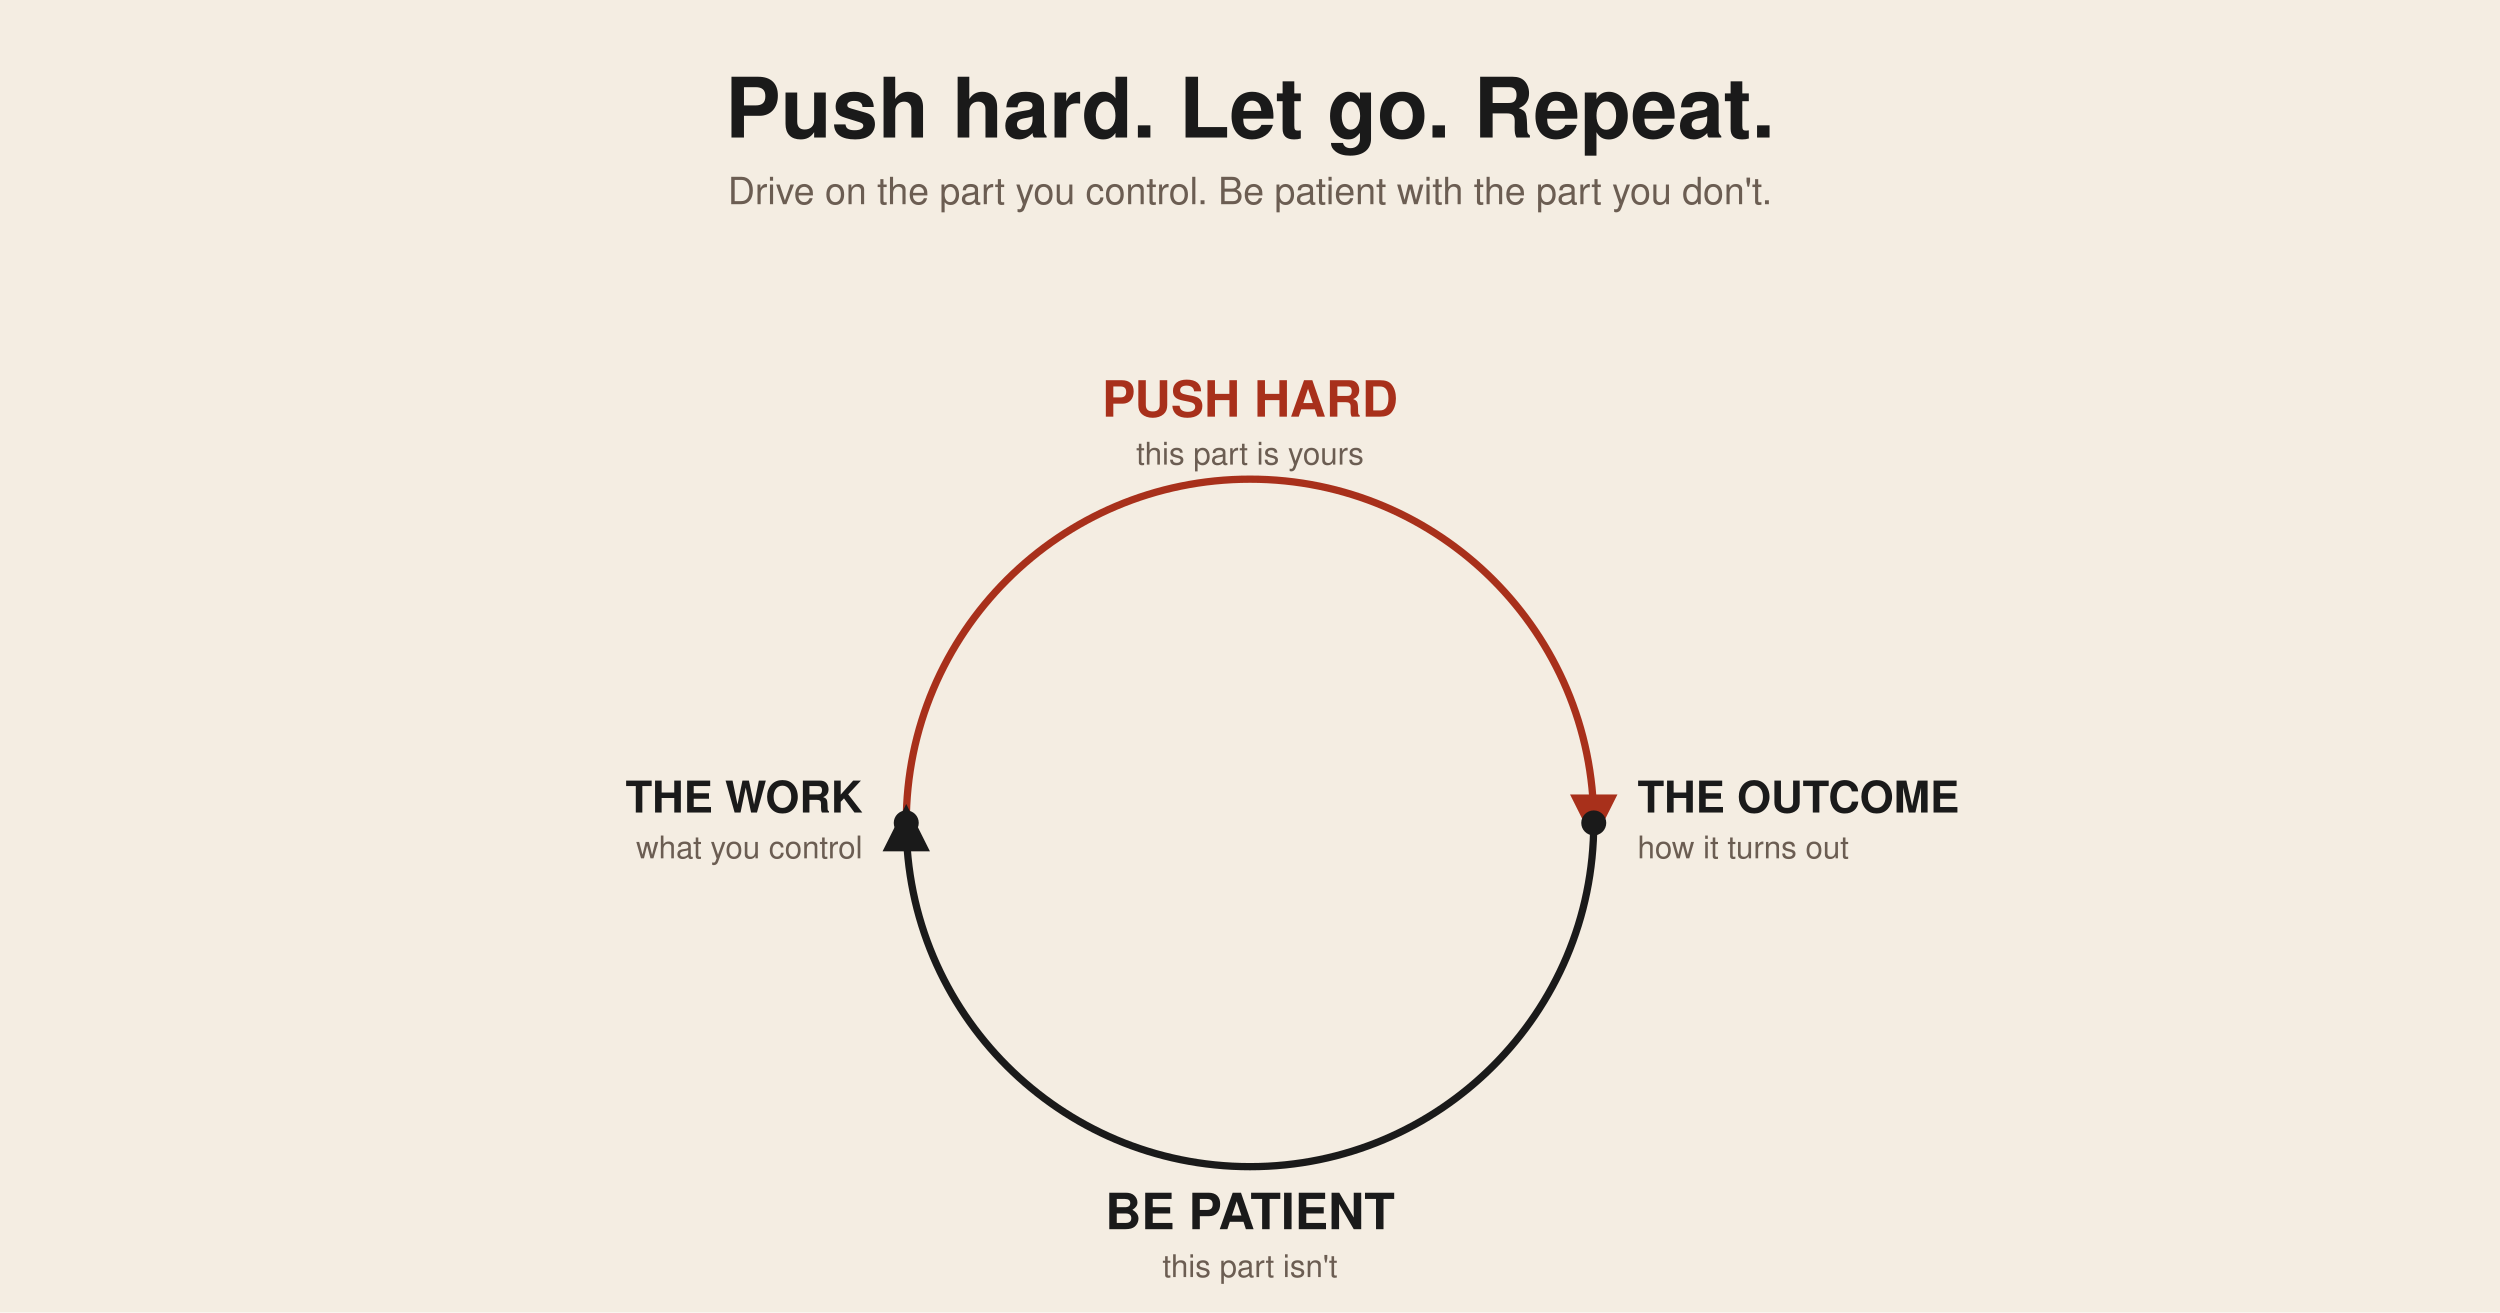
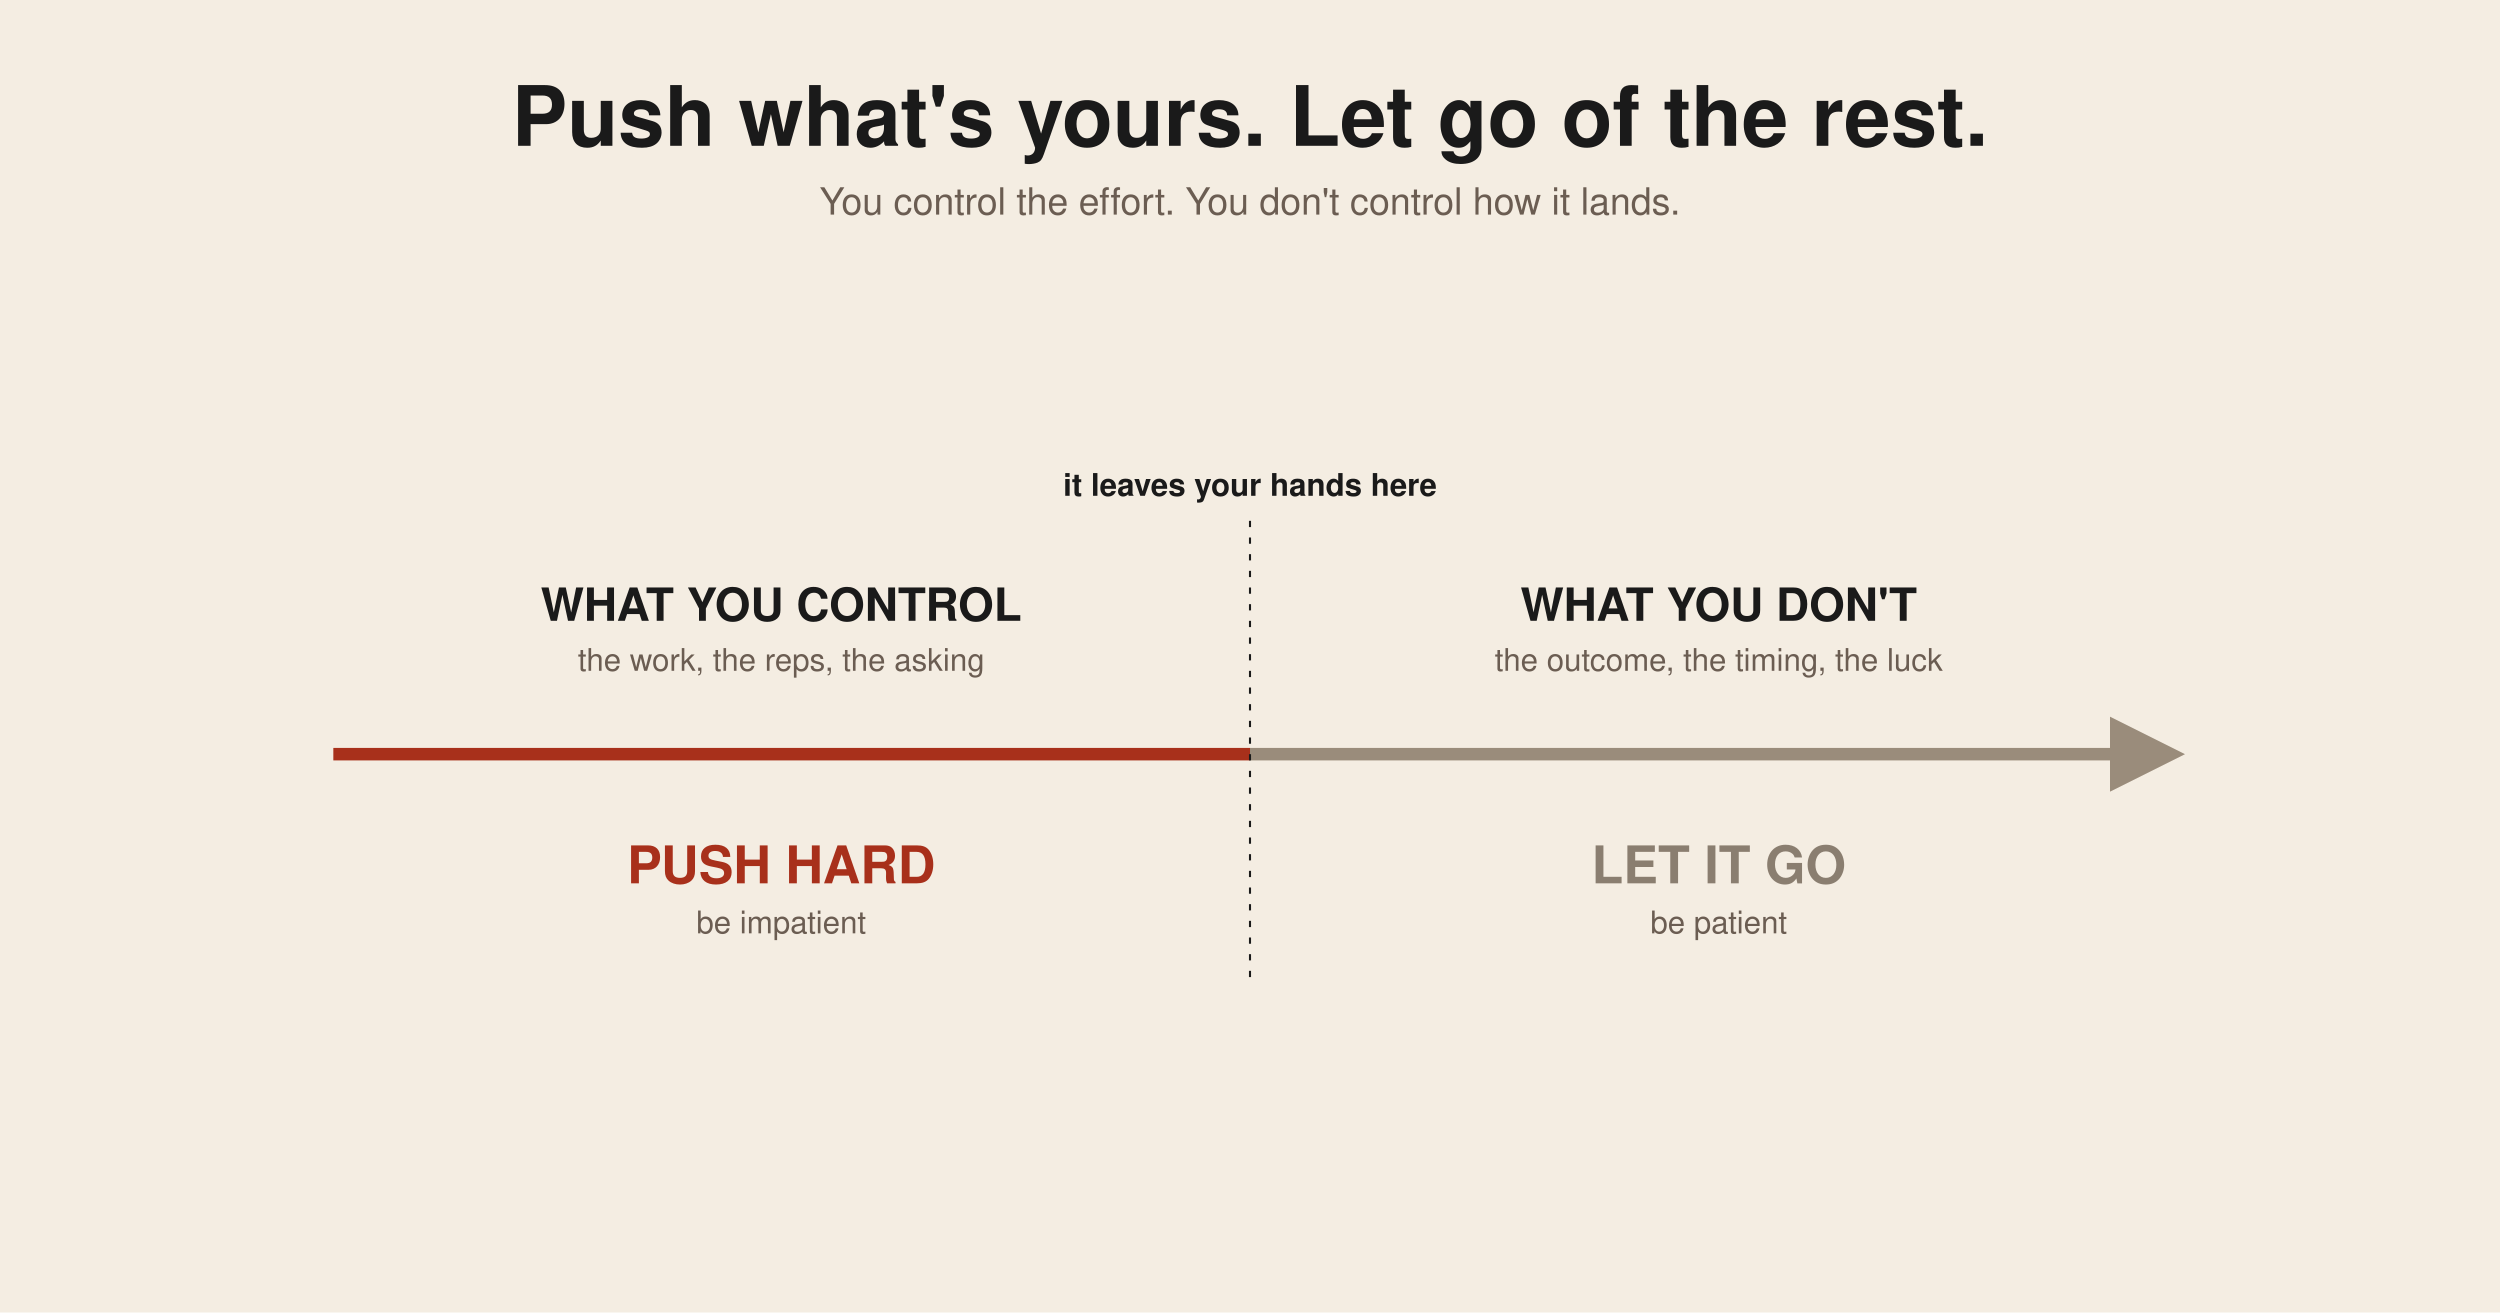
<svg xmlns="http://www.w3.org/2000/svg" viewBox="0 0 1200 630" font-family="'Helvetica Neue', Helvetica, Arial, sans-serif">
  <rect width="1200" height="630" fill="#F4EDE2" />
  <defs>
-     <marker id="rust" viewBox="0 0 10 10" refX="6" refY="5" markerWidth="6.5" markerHeight="6.5" orient="auto-start-reverse">
-       <path d="M0,0 L10,5 L0,10 z" fill="#A8301B" />
-     </marker>
-     <marker id="ink" viewBox="0 0 10 10" refX="6" refY="5" markerWidth="6.5" markerHeight="6.5" orient="auto-start-reverse">
-       <path d="M0,0 L10,5 L0,10 z" fill="#1A1A1A" />
+     <marker id="end" viewBox="0 0 10 10" refX="7" refY="5" markerWidth="6" markerHeight="6" orient="auto-start-reverse">
+       <path d="M0,0 L10,5 L0,10 z" fill="#9A8C7B" />
    </marker>
  </defs>
-   <text x="600" y="66" text-anchor="middle" fill="#1A1A1A" font-size="40" font-weight="700">Push hard. Let go. Repeat.</text>
-   <text x="600" y="98" text-anchor="middle" fill="#6B5D52" font-size="18">Drive on the part you control. Be patient with the part you don't.</text>
-   <path d="M435,395 A165,165 0 0 1 765,395" fill="none" stroke="#A8301B" stroke-width="3.5" marker-end="url(#rust)" />
-   <path d="M765,395 A165,165 0 0 1 435,395" fill="none" stroke="#1A1A1A" stroke-width="3.5" marker-end="url(#ink)" />
-   <circle cx="435" cy="395" r="6" fill="#1A1A1A" />
-   <circle cx="765" cy="395" r="6" fill="#1A1A1A" />
-   <text x="414" y="390" text-anchor="end" fill="#1A1A1A" font-size="21" font-weight="700">THE WORK</text>
-   <text x="414" y="412" text-anchor="end" fill="#6B5D52" font-size="15">what you control</text>
-   <text x="786" y="390" text-anchor="start" fill="#1A1A1A" font-size="21" font-weight="700">THE OUTCOME</text>
-   <text x="786" y="412" text-anchor="start" fill="#6B5D52" font-size="15">how it turns out</text>
-   <text x="600" y="200" text-anchor="middle" fill="#A8301B" font-size="24" font-weight="700">PUSH HARD</text>
-   <text x="600" y="223" text-anchor="middle" fill="#6B5D52" font-size="15">this part is yours</text>
-   <text x="600" y="590" text-anchor="middle" fill="#1A1A1A" font-size="24" font-weight="700">BE PATIENT</text>
-   <text x="600" y="613" text-anchor="middle" fill="#6B5D52" font-size="15">this part isn't</text>
+   <text x="600" y="70" text-anchor="middle" fill="#1A1A1A" font-size="40" font-weight="700">Push what's yours. Let go of the rest.</text>
+   <text x="600" y="103" text-anchor="middle" fill="#6B5D52" font-size="18">You control the effort. You don't control how it lands.</text>
+   <text x="375" y="298" text-anchor="middle" fill="#1A1A1A" font-size="22" font-weight="700">WHAT YOU CONTROL</text>
+   <text x="375" y="322" text-anchor="middle" fill="#6B5D52" font-size="15">the work, the reps, the asking</text>
+   <text x="825" y="298" text-anchor="middle" fill="#1A1A1A" font-size="22" font-weight="700">WHAT YOU DON'T</text>
+   <text x="825" y="322" text-anchor="middle" fill="#6B5D52" font-size="15">the outcome, the timing, the luck</text>
+   <line x1="160" y1="362" x2="600" y2="362" stroke="#A8301B" stroke-width="6" />
+   <line x1="600" y1="362" x2="1038" y2="362" stroke="#9A8C7B" stroke-width="6" marker-end="url(#end)" />
+   <line x1="600" y1="250" x2="600" y2="474" stroke="#1A1A1A" stroke-width="1" stroke-dasharray="3 5" />
+   <text x="600" y="238" text-anchor="middle" fill="#1A1A1A" font-size="15" font-weight="600">it leaves your hands here</text>
+   <text x="375" y="424" text-anchor="middle" fill="#A8301B" font-size="25" font-weight="700">PUSH HARD</text>
+   <text x="375" y="448" text-anchor="middle" fill="#6B5D52" font-size="15">be impatient</text>
+   <text x="825" y="424" text-anchor="middle" fill="#8A7E70" font-size="25" font-weight="700">LET IT GO</text>
+   <text x="825" y="448" text-anchor="middle" fill="#6B5D52" font-size="15">be patient</text>
</svg>
